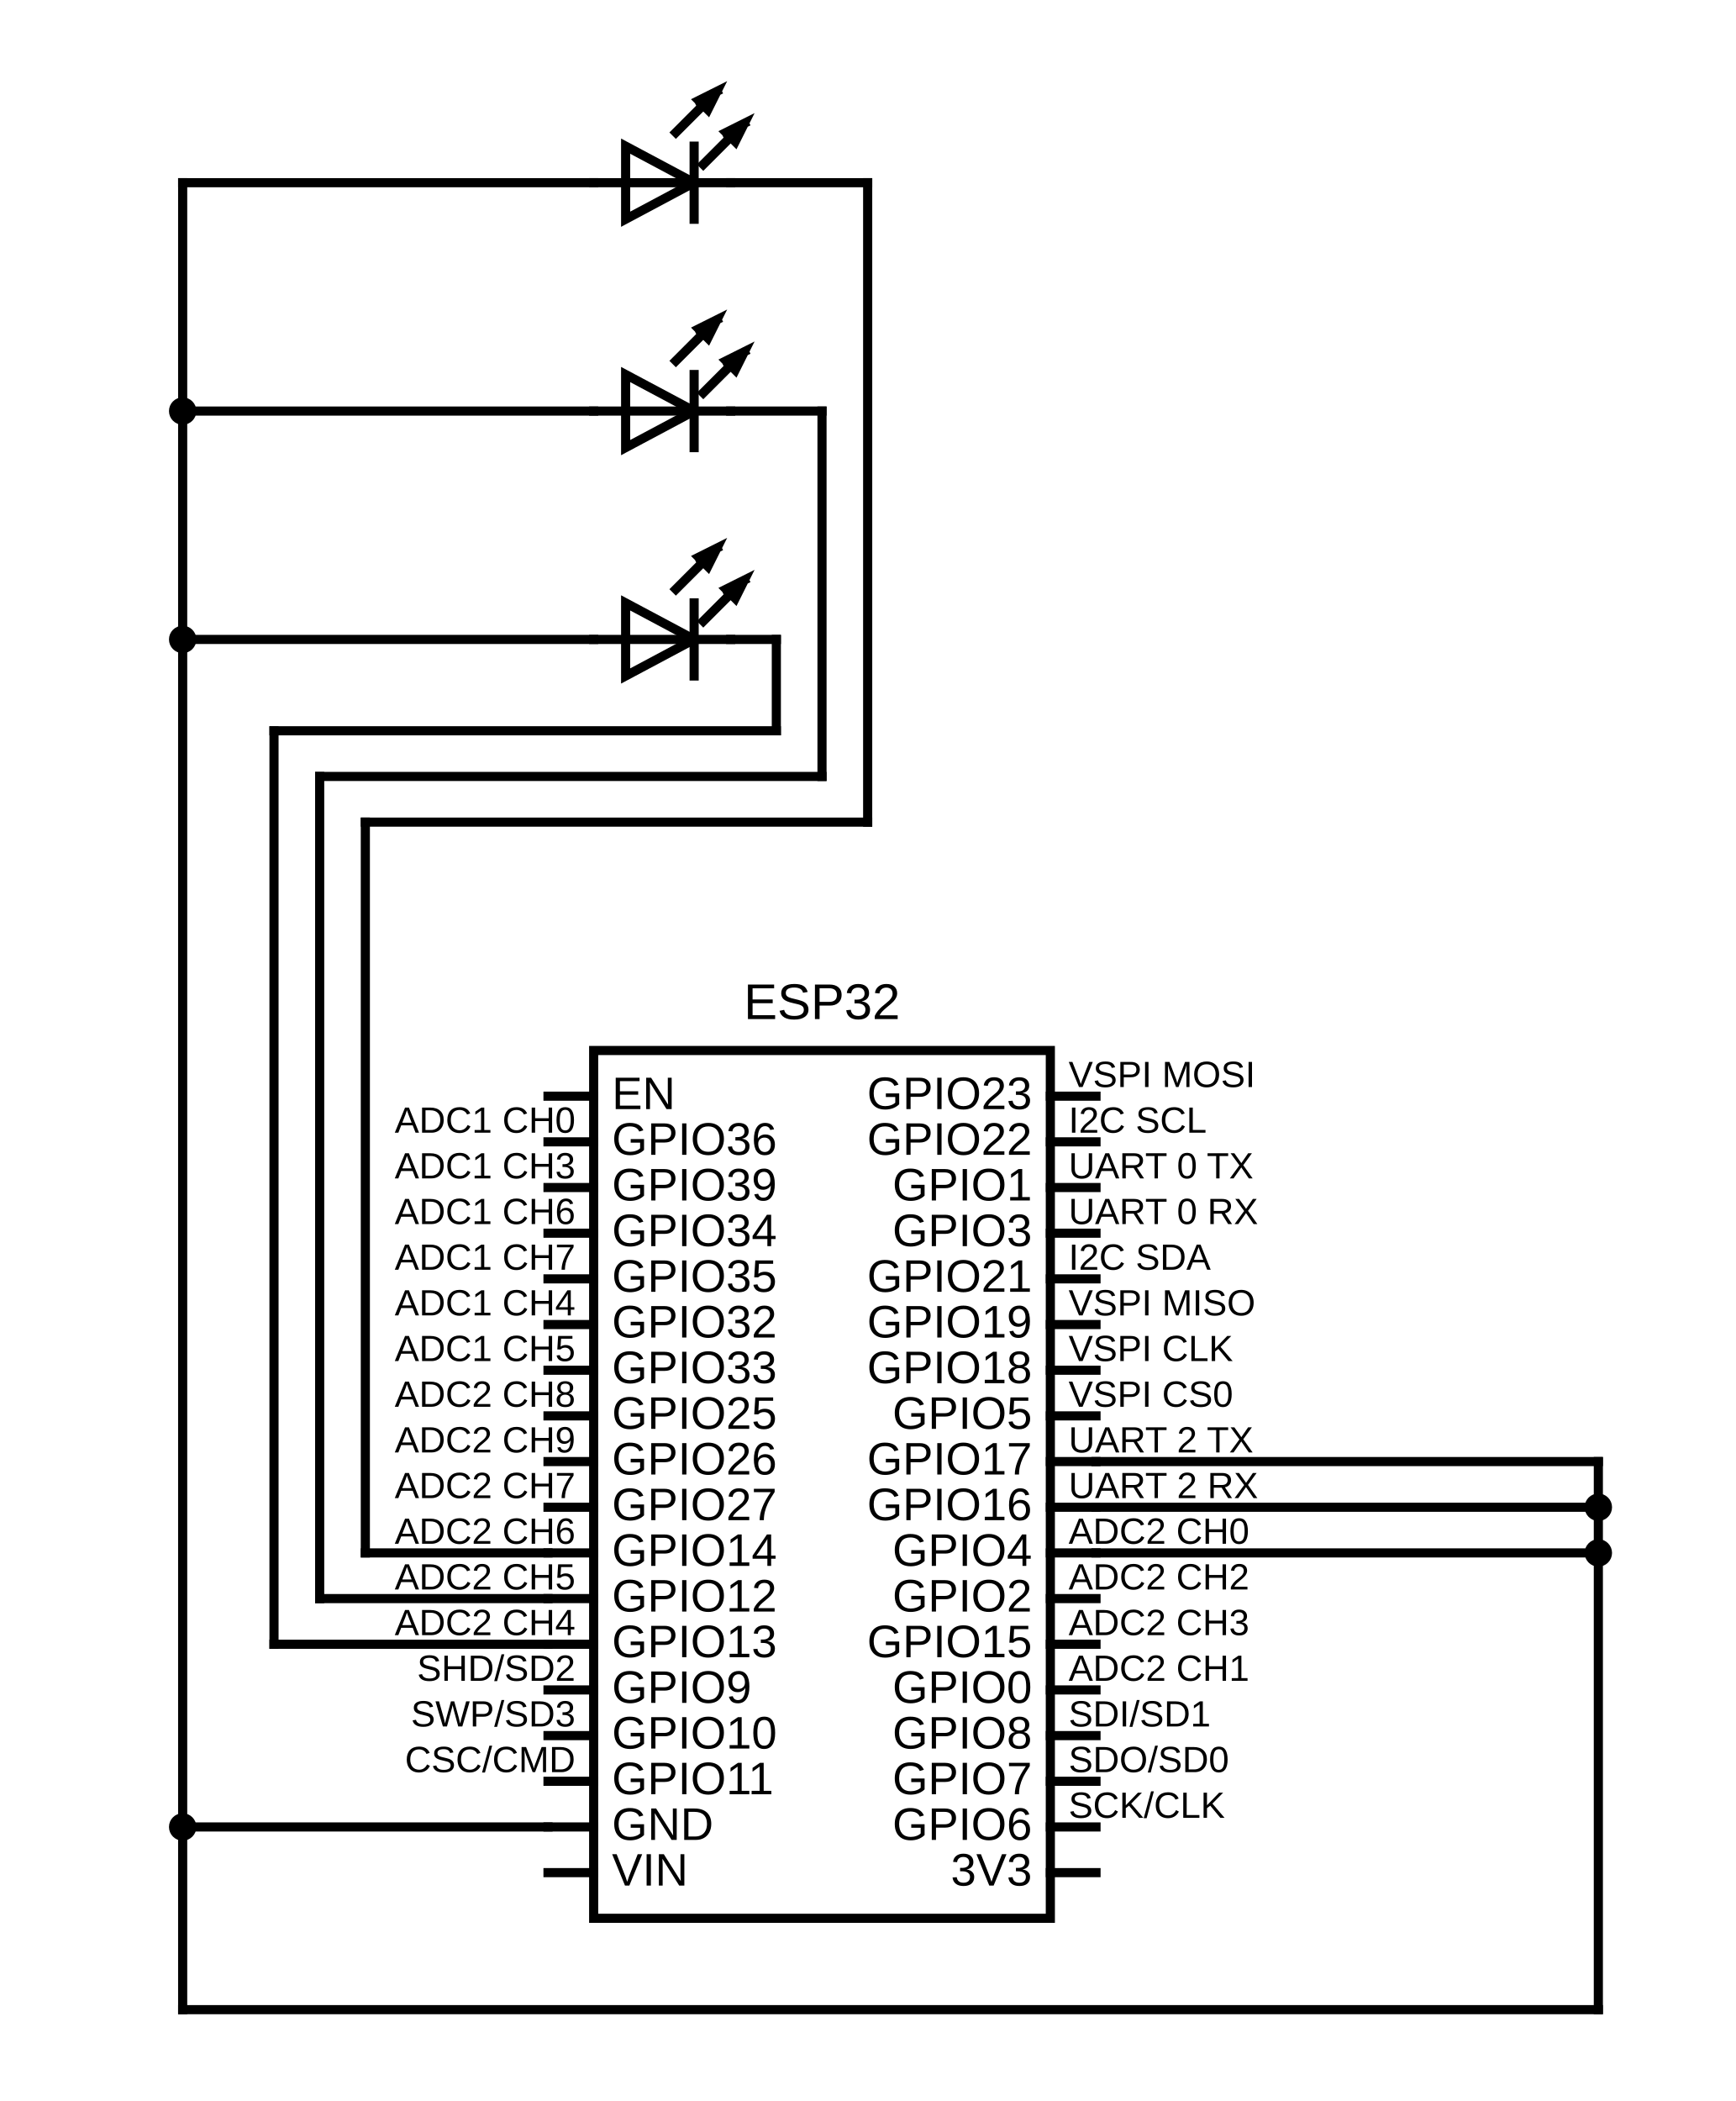
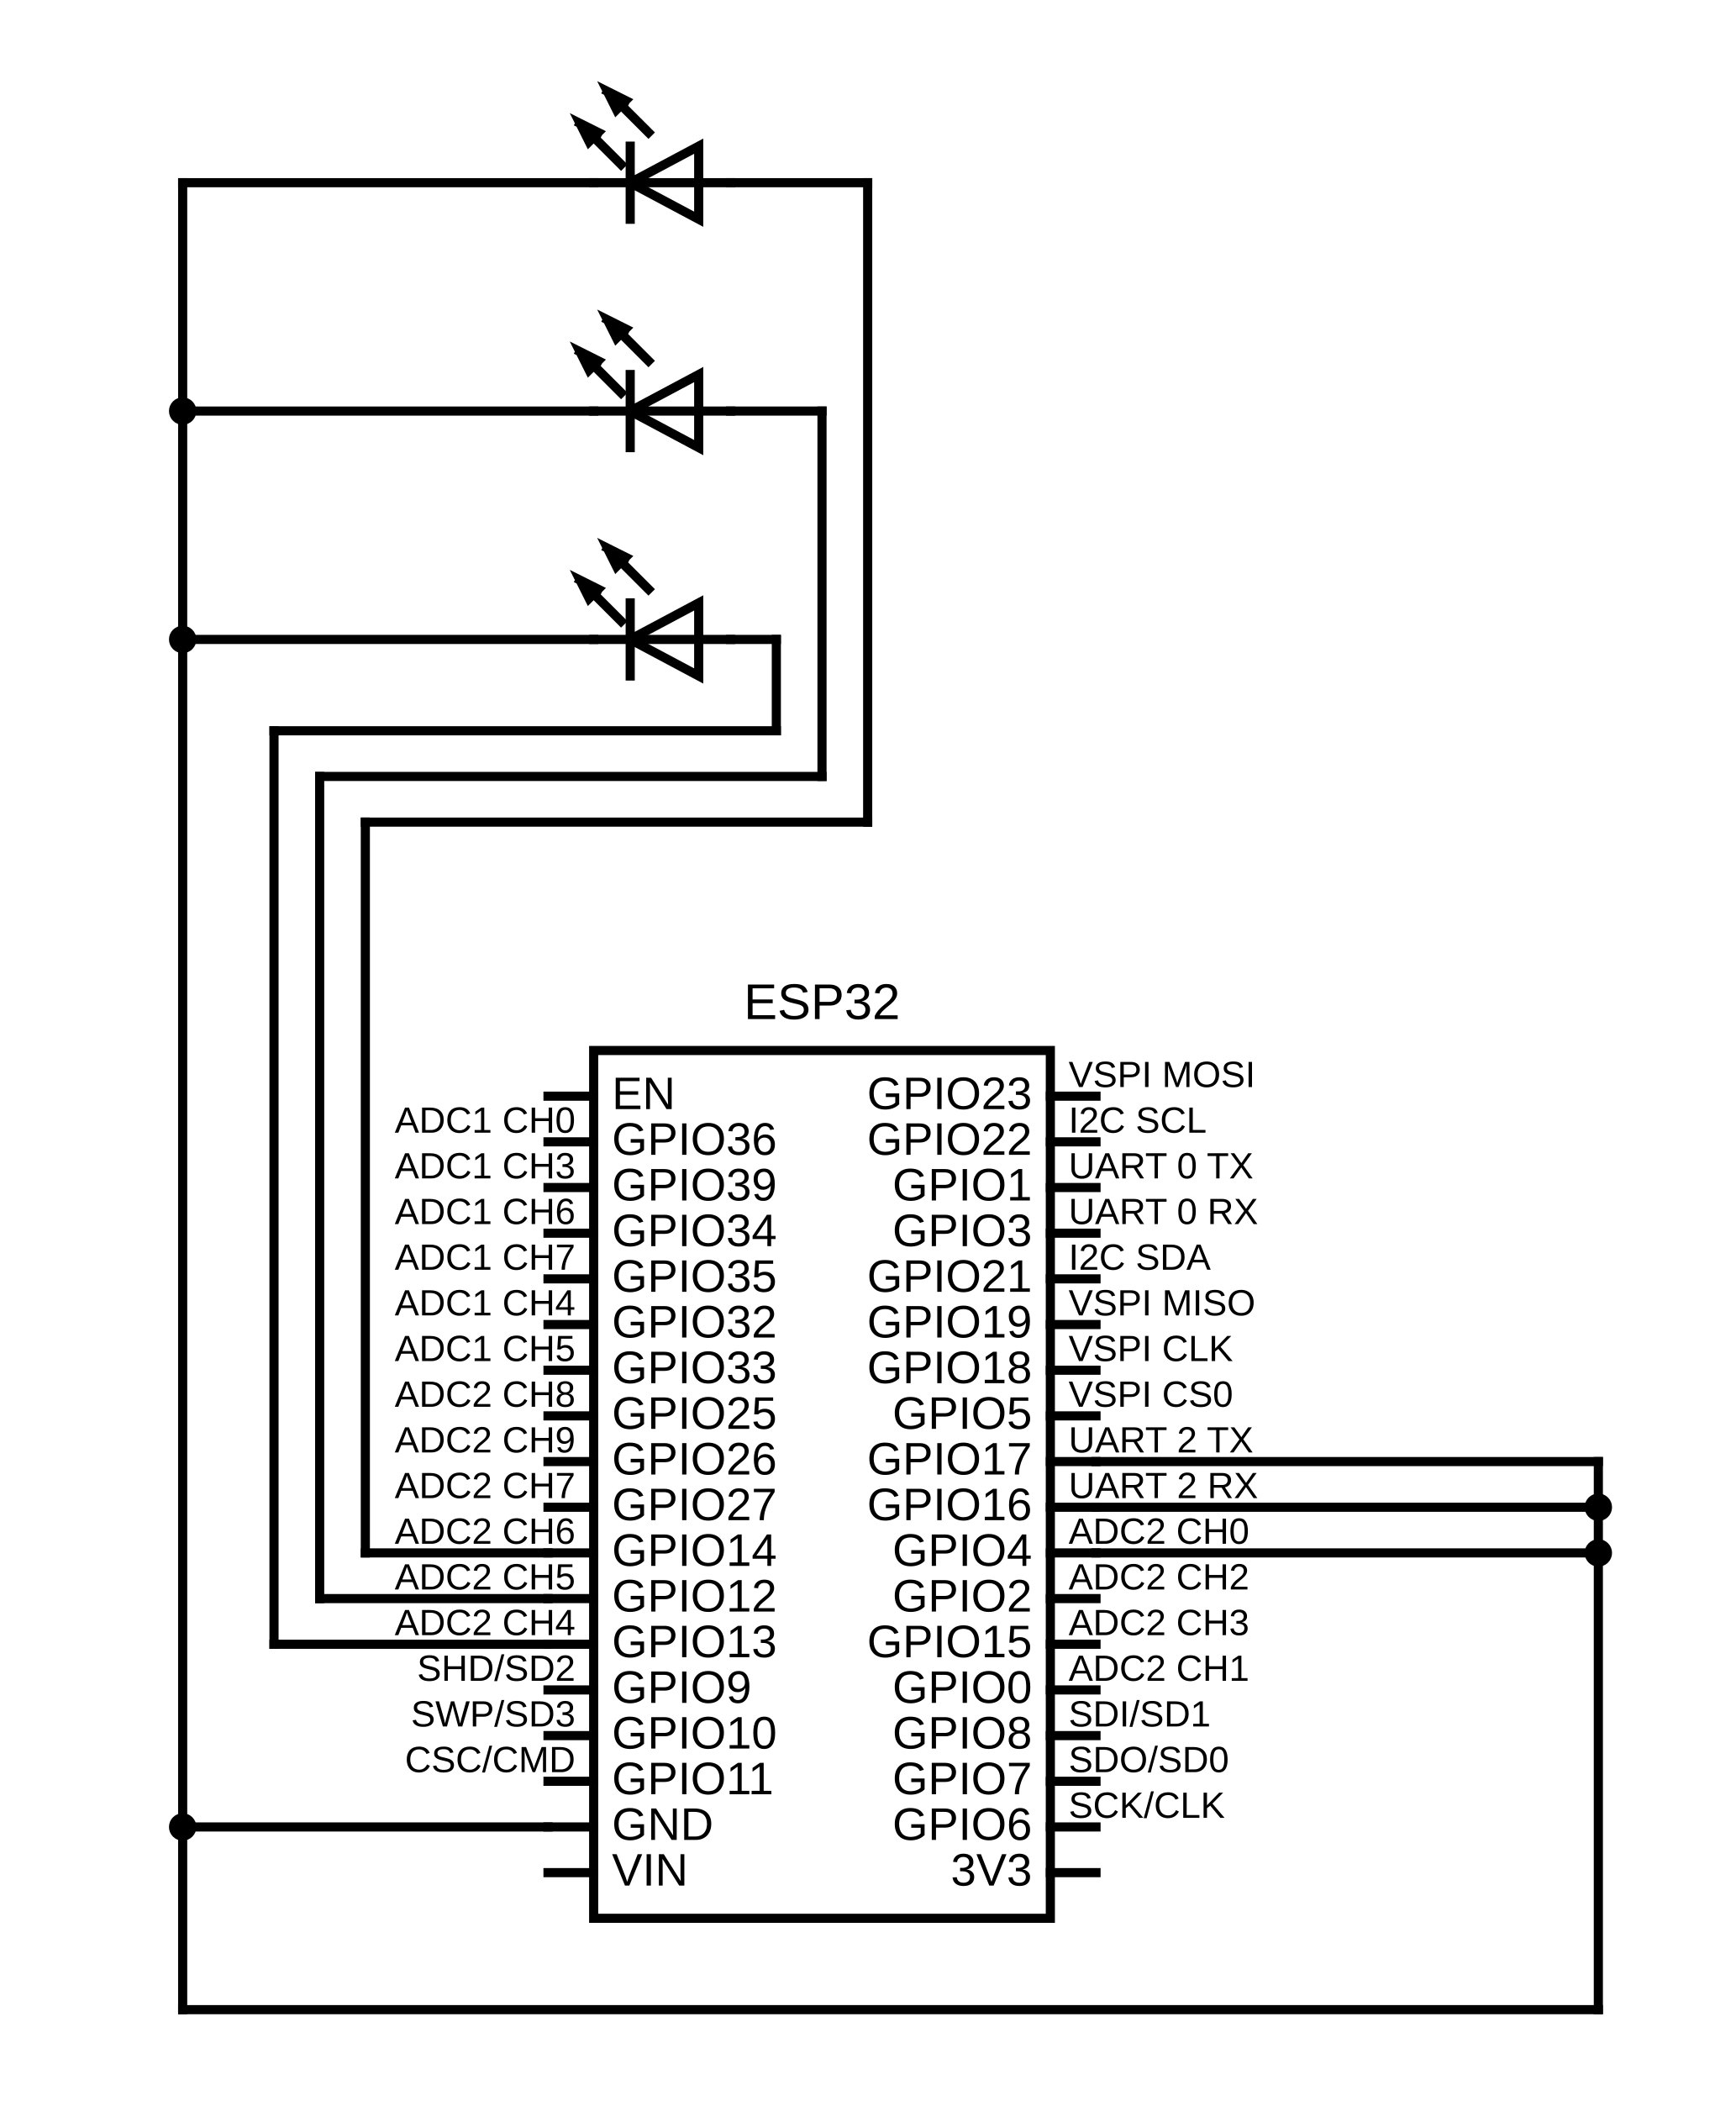
<svg xmlns="http://www.w3.org/2000/svg" version="1.1" width="380" height="460">
+   <line x1="160" y1="40" x2="130" y2="40" style="stroke:rgb(0, 0, 0);stroke-linecap:square;stroke-width:2" />
+   <path d="M 138,40 M 138,32 L 138,48 M 138,40 L 153,48 L 153,32 L 138,40" style="fill-opacity:0;fill:rgb(0, 0, 0);stroke:rgb(0, 0, 0);stroke-linecap:square;stroke-width:2" />
+   <path d="M 140,40 M 142,29 L 134,21 M 133,20 L 137,22 L 135,24 L 133,20 L 137,22" style="fill-opacity:0;fill:rgb(0, 0, 0);stroke:rgb(0, 0, 0);stroke-linecap:square;stroke-width:2" />
+   <path d="M 140,40 M 136,36 L 128,28 M 127,27 L 131,29 L 129,31 L 127,27 L 131,29" style="fill-opacity:0;fill:rgb(0, 0, 0);stroke:rgb(0, 0, 0);stroke-linecap:square;stroke-width:2" />
+   <line x1="160" y1="90" x2="130" y2="90" style="stroke:rgb(0, 0, 0);stroke-linecap:square;stroke-width:2" />
+   <path d="M 138,90 M 138,82 L 138,98 M 138,90 L 153,98 L 153,82 L 138,90" style="fill-opacity:0;fill:rgb(0, 0, 0);stroke:rgb(0, 0, 0);stroke-linecap:square;stroke-width:2" />
+   <path d="M 140,90 M 142,79 L 134,71 M 133,70 L 137,72 L 135,74 L 133,70 L 137,72" style="fill-opacity:0;fill:rgb(0, 0, 0);stroke:rgb(0, 0, 0);stroke-linecap:square;stroke-width:2" />
+   <path d="M 140,90 M 136,86 L 128,78 M 127,77 L 131,79 L 129,81 L 127,77 L 131,79" style="fill-opacity:0;fill:rgb(0, 0, 0);stroke:rgb(0, 0, 0);stroke-linecap:square;stroke-width:2" />
+   <line x1="160" y1="140" x2="130" y2="140" style="stroke:rgb(0, 0, 0);stroke-linecap:square;stroke-width:2" />
+   <path d="M 138,140 M 138,132 L 138,148 M 138,140 L 153,148 L 153,132 L 138,140" style="fill-opacity:0;fill:rgb(0, 0, 0);stroke:rgb(0, 0, 0);stroke-linecap:square;stroke-width:2" />
+   <path d="M 140,140 M 142,129 L 134,121 M 133,120 L 137,122 L 135,124 L 133,120 L 137,122" style="fill-opacity:0;fill:rgb(0, 0, 0);stroke:rgb(0, 0, 0);stroke-linecap:square;stroke-width:2" />
+   <path d="M 140,140 M 136,136 L 128,128 M 127,127 L 131,129 L 129,131 L 127,127 L 131,129" style="fill-opacity:0;fill:rgb(0, 0, 0);stroke:rgb(0, 0, 0);stroke-linecap:square;stroke-width:2" />
  <line x1="160" y1="40" x2="190" y2="40" style="stroke:rgb(0, 0, 0);stroke-linecap:square;stroke-width:2" />
  <line x1="190" y1="40" x2="190" y2="180" style="stroke:rgb(0, 0, 0);stroke-linecap:square;stroke-width:2" />
  <line x1="80" y1="180" x2="190" y2="180" style="stroke:rgb(0, 0, 0);stroke-linecap:square;stroke-width:2" />
  <line x1="160" y1="90" x2="180" y2="90" style="stroke:rgb(0, 0, 0);stroke-linecap:square;stroke-width:2" />
  <line x1="180" y1="90" x2="180" y2="170" style="stroke:rgb(0, 0, 0);stroke-linecap:square;stroke-width:2" />
  <line x1="70" y1="170" x2="180" y2="170" style="stroke:rgb(0, 0, 0);stroke-linecap:square;stroke-width:2" />
  <line x1="160" y1="140" x2="170" y2="140" style="stroke:rgb(0, 0, 0);stroke-linecap:square;stroke-width:2" />
  <line x1="170" y1="140" x2="170" y2="160" style="stroke:rgb(0, 0, 0);stroke-linecap:square;stroke-width:2" />
  <line x1="60" y1="160" x2="170" y2="160" style="stroke:rgb(0, 0, 0);stroke-linecap:square;stroke-width:2" />
  <line x1="60" y1="160" x2="60" y2="360" style="stroke:rgb(0, 0, 0);stroke-linecap:square;stroke-width:2" />
  <line x1="70" y1="170" x2="70" y2="350" style="stroke:rgb(0, 0, 0);stroke-linecap:square;stroke-width:2" />
  <line x1="80" y1="180" x2="80" y2="340" style="stroke:rgb(0, 0, 0);stroke-linecap:square;stroke-width:2" />
  <line x1="80" y1="340" x2="120" y2="340" style="stroke:rgb(0, 0, 0);stroke-linecap:square;stroke-width:2" />
  <line x1="70" y1="350" x2="120" y2="350" style="stroke:rgb(0, 0, 0);stroke-linecap:square;stroke-width:2" />
  <line x1="60" y1="360" x2="120" y2="360" style="stroke:rgb(0, 0, 0);stroke-linecap:square;stroke-width:2" />
-   <line x1="130" y1="40" x2="160" y2="40" style="stroke:rgb(0, 0, 0);stroke-linecap:square;stroke-width:2" />
-   <path d="M 152,40 M 152,32 L 152,48 M 152,40 L 137,48 L 137,32 L 152,40" style="fill-opacity:0;fill:rgb(0, 0, 0);stroke:rgb(0, 0, 0);stroke-linecap:square;stroke-width:2" />
-   <path d="M 150,40 M 148,29 L 156,21 M 157,20 L 153,22 L 155,24 L 157,20 L 153,22" style="fill-opacity:0;fill:rgb(0, 0, 0);stroke:rgb(0, 0, 0);stroke-linecap:square;stroke-width:2" />
-   <path d="M 150,40 M 154,36 L 162,28 M 163,27 L 159,29 L 161,31 L 163,27 L 159,29" style="fill-opacity:0;fill:rgb(0, 0, 0);stroke:rgb(0, 0, 0);stroke-linecap:square;stroke-width:2" />
-   <line x1="130" y1="90" x2="160" y2="90" style="stroke:rgb(0, 0, 0);stroke-linecap:square;stroke-width:2" />
-   <path d="M 152,90 M 152,82 L 152,98 M 152,90 L 137,98 L 137,82 L 152,90" style="fill-opacity:0;fill:rgb(0, 0, 0);stroke:rgb(0, 0, 0);stroke-linecap:square;stroke-width:2" />
-   <path d="M 150,90 M 148,79 L 156,71 M 157,70 L 153,72 L 155,74 L 157,70 L 153,72" style="fill-opacity:0;fill:rgb(0, 0, 0);stroke:rgb(0, 0, 0);stroke-linecap:square;stroke-width:2" />
-   <path d="M 150,90 M 154,86 L 162,78 M 163,77 L 159,79 L 161,81 L 163,77 L 159,79" style="fill-opacity:0;fill:rgb(0, 0, 0);stroke:rgb(0, 0, 0);stroke-linecap:square;stroke-width:2" />
-   <line x1="130" y1="140" x2="160" y2="140" style="stroke:rgb(0, 0, 0);stroke-linecap:square;stroke-width:2" />
-   <path d="M 152,140 M 152,132 L 152,148 M 152,140 L 137,148 L 137,132 L 152,140" style="fill-opacity:0;fill:rgb(0, 0, 0);stroke:rgb(0, 0, 0);stroke-linecap:square;stroke-width:2" />
-   <path d="M 150,140 M 148,129 L 156,121 M 157,120 L 153,122 L 155,124 L 157,120 L 153,122" style="fill-opacity:0;fill:rgb(0, 0, 0);stroke:rgb(0, 0, 0);stroke-linecap:square;stroke-width:2" />
-   <path d="M 150,140 M 154,136 L 162,128 M 163,127 L 159,129 L 161,131 L 163,127 L 159,129" style="fill-opacity:0;fill:rgb(0, 0, 0);stroke:rgb(0, 0, 0);stroke-linecap:square;stroke-width:2" />
  <line x1="40" y1="40" x2="130" y2="40" style="stroke:rgb(0, 0, 0);stroke-linecap:square;stroke-width:2" />
  <line x1="40" y1="90" x2="130" y2="90" style="stroke:rgb(0, 0, 0);stroke-linecap:square;stroke-width:2" />
  <line x1="40" y1="140" x2="130" y2="140" style="stroke:rgb(0, 0, 0);stroke-linecap:square;stroke-width:2" />
  <line x1="40" y1="40" x2="40" y2="140" style="stroke:rgb(0, 0, 0);stroke-linecap:square;stroke-width:2" />
  <line x1="350" y1="320" x2="350" y2="440" style="stroke:rgb(0, 0, 0);stroke-linecap:square;stroke-width:2" />
  <line x1="40" y1="440" x2="350" y2="440" style="stroke:rgb(0, 0, 0);stroke-linecap:square;stroke-width:2" />
  <line x1="40" y1="400" x2="40" y2="440" style="stroke:rgb(0, 0, 0);stroke-linecap:square;stroke-width:2" />
  <line x1="40" y1="140" x2="40" y2="400" style="stroke:rgb(0, 0, 0);stroke-linecap:square;stroke-width:2" />
  <line x1="40" y1="400" x2="120" y2="400" style="stroke:rgb(0, 0, 0);stroke-linecap:square;stroke-width:2" />
  <line x1="240" y1="340" x2="350" y2="340" style="stroke:rgb(0, 0, 0);stroke-linecap:square;stroke-width:2" />
  <line x1="240" y1="330" x2="350" y2="330" style="stroke:rgb(0, 0, 0);stroke-linecap:square;stroke-width:2" />
  <line x1="240" y1="320" x2="350" y2="320" style="stroke:rgb(0, 0, 0);stroke-linecap:square;stroke-width:2" />
  <rect x="130" y="230" width="100" height="190" style="fill-opacity:0;fill:rgb(0, 0, 0);stroke:rgb(0, 0, 0);stroke-width:2" />
  <text x="180" y="220" style="font-family:Arial;font-size:11px;text-anchor:middle" dominant-baseline="middle" transform="rotate(0, 180, 220)">ESP32</text>
  <line x1="120" y1="240" x2="130" y2="240" style="stroke:rgb(0, 0, 0);stroke-linecap:square;stroke-width:2" />
  <text x="134" y="240" style="font-family:Arial;font-size:10px;text-anchor:start" dominant-baseline="middle" transform="rotate(0, 134, 240)">EN</text>
  <text x="126" y="238" style="font-family:Arial;font-size:8px;text-anchor:end" dominant-baseline="baseline" transform="rotate(0, 126, 238)" />
  <line x1="230" y1="240" x2="240" y2="240" style="stroke:rgb(0, 0, 0);stroke-linecap:square;stroke-width:2" />
  <text x="226" y="240" style="font-family:Arial;font-size:10px;text-anchor:end" dominant-baseline="middle" transform="rotate(0, 226, 240)">GPIO23</text>
  <text x="234" y="238" style="font-family:Arial;font-size:8px;text-anchor:start" dominant-baseline="baseline" transform="rotate(0, 234, 238)">VSPI MOSI</text>
  <line x1="120" y1="250" x2="130" y2="250" style="stroke:rgb(0, 0, 0);stroke-linecap:square;stroke-width:2" />
  <text x="134" y="250" style="font-family:Arial;font-size:10px;text-anchor:start" dominant-baseline="middle" transform="rotate(0, 134, 250)">GPIO36</text>
  <text x="126" y="248" style="font-family:Arial;font-size:8px;text-anchor:end" dominant-baseline="baseline" transform="rotate(0, 126, 248)">ADC1 CH0</text>
  <line x1="230" y1="250" x2="240" y2="250" style="stroke:rgb(0, 0, 0);stroke-linecap:square;stroke-width:2" />
  <text x="226" y="250" style="font-family:Arial;font-size:10px;text-anchor:end" dominant-baseline="middle" transform="rotate(0, 226, 250)">GPIO22</text>
  <text x="234" y="248" style="font-family:Arial;font-size:8px;text-anchor:start" dominant-baseline="baseline" transform="rotate(0, 234, 248)">I2C SCL</text>
  <line x1="120" y1="260" x2="130" y2="260" style="stroke:rgb(0, 0, 0);stroke-linecap:square;stroke-width:2" />
  <text x="134" y="260" style="font-family:Arial;font-size:10px;text-anchor:start" dominant-baseline="middle" transform="rotate(0, 134, 260)">GPIO39</text>
  <text x="126" y="258" style="font-family:Arial;font-size:8px;text-anchor:end" dominant-baseline="baseline" transform="rotate(0, 126, 258)">ADC1 CH3</text>
  <line x1="230" y1="260" x2="240" y2="260" style="stroke:rgb(0, 0, 0);stroke-linecap:square;stroke-width:2" />
  <text x="226" y="260" style="font-family:Arial;font-size:10px;text-anchor:end" dominant-baseline="middle" transform="rotate(0, 226, 260)">GPIO1</text>
  <text x="234" y="258" style="font-family:Arial;font-size:8px;text-anchor:start" dominant-baseline="baseline" transform="rotate(0, 234, 258)">UART 0 TX</text>
  <line x1="120" y1="270" x2="130" y2="270" style="stroke:rgb(0, 0, 0);stroke-linecap:square;stroke-width:2" />
  <text x="134" y="270" style="font-family:Arial;font-size:10px;text-anchor:start" dominant-baseline="middle" transform="rotate(0, 134, 270)">GPIO34</text>
  <text x="126" y="268" style="font-family:Arial;font-size:8px;text-anchor:end" dominant-baseline="baseline" transform="rotate(0, 126, 268)">ADC1 CH6</text>
  <line x1="230" y1="270" x2="240" y2="270" style="stroke:rgb(0, 0, 0);stroke-linecap:square;stroke-width:2" />
  <text x="226" y="270" style="font-family:Arial;font-size:10px;text-anchor:end" dominant-baseline="middle" transform="rotate(0, 226, 270)">GPIO3</text>
  <text x="234" y="268" style="font-family:Arial;font-size:8px;text-anchor:start" dominant-baseline="baseline" transform="rotate(0, 234, 268)">UART 0 RX</text>
  <line x1="120" y1="280" x2="130" y2="280" style="stroke:rgb(0, 0, 0);stroke-linecap:square;stroke-width:2" />
  <text x="134" y="280" style="font-family:Arial;font-size:10px;text-anchor:start" dominant-baseline="middle" transform="rotate(0, 134, 280)">GPIO35</text>
  <text x="126" y="278" style="font-family:Arial;font-size:8px;text-anchor:end" dominant-baseline="baseline" transform="rotate(0, 126, 278)">ADC1 CH7</text>
  <line x1="230" y1="280" x2="240" y2="280" style="stroke:rgb(0, 0, 0);stroke-linecap:square;stroke-width:2" />
  <text x="226" y="280" style="font-family:Arial;font-size:10px;text-anchor:end" dominant-baseline="middle" transform="rotate(0, 226, 280)">GPIO21</text>
  <text x="234" y="278" style="font-family:Arial;font-size:8px;text-anchor:start" dominant-baseline="baseline" transform="rotate(0, 234, 278)">I2C SDA</text>
  <line x1="120" y1="290" x2="130" y2="290" style="stroke:rgb(0, 0, 0);stroke-linecap:square;stroke-width:2" />
  <text x="134" y="290" style="font-family:Arial;font-size:10px;text-anchor:start" dominant-baseline="middle" transform="rotate(0, 134, 290)">GPIO32</text>
  <text x="126" y="288" style="font-family:Arial;font-size:8px;text-anchor:end" dominant-baseline="baseline" transform="rotate(0, 126, 288)">ADC1 CH4</text>
  <line x1="230" y1="290" x2="240" y2="290" style="stroke:rgb(0, 0, 0);stroke-linecap:square;stroke-width:2" />
  <text x="226" y="290" style="font-family:Arial;font-size:10px;text-anchor:end" dominant-baseline="middle" transform="rotate(0, 226, 290)">GPIO19</text>
  <text x="234" y="288" style="font-family:Arial;font-size:8px;text-anchor:start" dominant-baseline="baseline" transform="rotate(0, 234, 288)">VSPI MISO</text>
  <line x1="120" y1="300" x2="130" y2="300" style="stroke:rgb(0, 0, 0);stroke-linecap:square;stroke-width:2" />
  <text x="134" y="300" style="font-family:Arial;font-size:10px;text-anchor:start" dominant-baseline="middle" transform="rotate(0, 134, 300)">GPIO33</text>
  <text x="126" y="298" style="font-family:Arial;font-size:8px;text-anchor:end" dominant-baseline="baseline" transform="rotate(0, 126, 298)">ADC1 CH5</text>
  <line x1="230" y1="300" x2="240" y2="300" style="stroke:rgb(0, 0, 0);stroke-linecap:square;stroke-width:2" />
  <text x="226" y="300" style="font-family:Arial;font-size:10px;text-anchor:end" dominant-baseline="middle" transform="rotate(0, 226, 300)">GPIO18</text>
  <text x="234" y="298" style="font-family:Arial;font-size:8px;text-anchor:start" dominant-baseline="baseline" transform="rotate(0, 234, 298)">VSPI CLK</text>
  <line x1="120" y1="310" x2="130" y2="310" style="stroke:rgb(0, 0, 0);stroke-linecap:square;stroke-width:2" />
  <text x="134" y="310" style="font-family:Arial;font-size:10px;text-anchor:start" dominant-baseline="middle" transform="rotate(0, 134, 310)">GPIO25</text>
  <text x="126" y="308" style="font-family:Arial;font-size:8px;text-anchor:end" dominant-baseline="baseline" transform="rotate(0, 126, 308)">ADC2 CH8</text>
  <line x1="230" y1="310" x2="240" y2="310" style="stroke:rgb(0, 0, 0);stroke-linecap:square;stroke-width:2" />
  <text x="226" y="310" style="font-family:Arial;font-size:10px;text-anchor:end" dominant-baseline="middle" transform="rotate(0, 226, 310)">GPIO5</text>
  <text x="234" y="308" style="font-family:Arial;font-size:8px;text-anchor:start" dominant-baseline="baseline" transform="rotate(0, 234, 308)">VSPI CS0</text>
  <line x1="120" y1="320" x2="130" y2="320" style="stroke:rgb(0, 0, 0);stroke-linecap:square;stroke-width:2" />
  <text x="134" y="320" style="font-family:Arial;font-size:10px;text-anchor:start" dominant-baseline="middle" transform="rotate(0, 134, 320)">GPIO26</text>
  <text x="126" y="318" style="font-family:Arial;font-size:8px;text-anchor:end" dominant-baseline="baseline" transform="rotate(0, 126, 318)">ADC2 CH9</text>
  <line x1="230" y1="320" x2="240" y2="320" style="stroke:rgb(0, 0, 0);stroke-linecap:square;stroke-width:2" />
  <text x="226" y="320" style="font-family:Arial;font-size:10px;text-anchor:end" dominant-baseline="middle" transform="rotate(0, 226, 320)">GPIO17</text>
  <text x="234" y="318" style="font-family:Arial;font-size:8px;text-anchor:start" dominant-baseline="baseline" transform="rotate(0, 234, 318)">UART 2 TX</text>
  <line x1="120" y1="330" x2="130" y2="330" style="stroke:rgb(0, 0, 0);stroke-linecap:square;stroke-width:2" />
  <text x="134" y="330" style="font-family:Arial;font-size:10px;text-anchor:start" dominant-baseline="middle" transform="rotate(0, 134, 330)">GPIO27</text>
  <text x="126" y="328" style="font-family:Arial;font-size:8px;text-anchor:end" dominant-baseline="baseline" transform="rotate(0, 126, 328)">ADC2 CH7</text>
  <line x1="230" y1="330" x2="240" y2="330" style="stroke:rgb(0, 0, 0);stroke-linecap:square;stroke-width:2" />
  <text x="226" y="330" style="font-family:Arial;font-size:10px;text-anchor:end" dominant-baseline="middle" transform="rotate(0, 226, 330)">GPIO16</text>
  <text x="234" y="328" style="font-family:Arial;font-size:8px;text-anchor:start" dominant-baseline="baseline" transform="rotate(0, 234, 328)">UART 2 RX</text>
  <line x1="120" y1="340" x2="130" y2="340" style="stroke:rgb(0, 0, 0);stroke-linecap:square;stroke-width:2" />
  <text x="134" y="340" style="font-family:Arial;font-size:10px;text-anchor:start" dominant-baseline="middle" transform="rotate(0, 134, 340)">GPIO14</text>
  <text x="126" y="338" style="font-family:Arial;font-size:8px;text-anchor:end" dominant-baseline="baseline" transform="rotate(0, 126, 338)">ADC2 CH6</text>
  <line x1="230" y1="340" x2="240" y2="340" style="stroke:rgb(0, 0, 0);stroke-linecap:square;stroke-width:2" />
  <text x="226" y="340" style="font-family:Arial;font-size:10px;text-anchor:end" dominant-baseline="middle" transform="rotate(0, 226, 340)">GPIO4</text>
  <text x="234" y="338" style="font-family:Arial;font-size:8px;text-anchor:start" dominant-baseline="baseline" transform="rotate(0, 234, 338)">ADC2 CH0</text>
  <line x1="120" y1="350" x2="130" y2="350" style="stroke:rgb(0, 0, 0);stroke-linecap:square;stroke-width:2" />
  <text x="134" y="350" style="font-family:Arial;font-size:10px;text-anchor:start" dominant-baseline="middle" transform="rotate(0, 134, 350)">GPIO12</text>
  <text x="126" y="348" style="font-family:Arial;font-size:8px;text-anchor:end" dominant-baseline="baseline" transform="rotate(0, 126, 348)">ADC2 CH5</text>
  <line x1="230" y1="350" x2="240" y2="350" style="stroke:rgb(0, 0, 0);stroke-linecap:square;stroke-width:2" />
  <text x="226" y="350" style="font-family:Arial;font-size:10px;text-anchor:end" dominant-baseline="middle" transform="rotate(0, 226, 350)">GPIO2</text>
  <text x="234" y="348" style="font-family:Arial;font-size:8px;text-anchor:start" dominant-baseline="baseline" transform="rotate(0, 234, 348)">ADC2 CH2</text>
  <line x1="120" y1="360" x2="130" y2="360" style="stroke:rgb(0, 0, 0);stroke-linecap:square;stroke-width:2" />
  <text x="134" y="360" style="font-family:Arial;font-size:10px;text-anchor:start" dominant-baseline="middle" transform="rotate(0, 134, 360)">GPIO13</text>
  <text x="126" y="358" style="font-family:Arial;font-size:8px;text-anchor:end" dominant-baseline="baseline" transform="rotate(0, 126, 358)">ADC2 CH4</text>
  <line x1="230" y1="360" x2="240" y2="360" style="stroke:rgb(0, 0, 0);stroke-linecap:square;stroke-width:2" />
  <text x="226" y="360" style="font-family:Arial;font-size:10px;text-anchor:end" dominant-baseline="middle" transform="rotate(0, 226, 360)">GPIO15</text>
  <text x="234" y="358" style="font-family:Arial;font-size:8px;text-anchor:start" dominant-baseline="baseline" transform="rotate(0, 234, 358)">ADC2 CH3</text>
  <line x1="120" y1="370" x2="130" y2="370" style="stroke:rgb(0, 0, 0);stroke-linecap:square;stroke-width:2" />
  <text x="134" y="370" style="font-family:Arial;font-size:10px;text-anchor:start" dominant-baseline="middle" transform="rotate(0, 134, 370)">GPIO9</text>
  <text x="126" y="368" style="font-family:Arial;font-size:8px;text-anchor:end" dominant-baseline="baseline" transform="rotate(0, 126, 368)">SHD/SD2</text>
  <line x1="230" y1="370" x2="240" y2="370" style="stroke:rgb(0, 0, 0);stroke-linecap:square;stroke-width:2" />
  <text x="226" y="370" style="font-family:Arial;font-size:10px;text-anchor:end" dominant-baseline="middle" transform="rotate(0, 226, 370)">GPIO0</text>
  <text x="234" y="368" style="font-family:Arial;font-size:8px;text-anchor:start" dominant-baseline="baseline" transform="rotate(0, 234, 368)">ADC2 CH1</text>
  <line x1="120" y1="380" x2="130" y2="380" style="stroke:rgb(0, 0, 0);stroke-linecap:square;stroke-width:2" />
  <text x="134" y="380" style="font-family:Arial;font-size:10px;text-anchor:start" dominant-baseline="middle" transform="rotate(0, 134, 380)">GPIO10</text>
  <text x="126" y="378" style="font-family:Arial;font-size:8px;text-anchor:end" dominant-baseline="baseline" transform="rotate(0, 126, 378)">SWP/SD3</text>
  <line x1="230" y1="380" x2="240" y2="380" style="stroke:rgb(0, 0, 0);stroke-linecap:square;stroke-width:2" />
  <text x="226" y="380" style="font-family:Arial;font-size:10px;text-anchor:end" dominant-baseline="middle" transform="rotate(0, 226, 380)">GPIO8</text>
  <text x="234" y="378" style="font-family:Arial;font-size:8px;text-anchor:start" dominant-baseline="baseline" transform="rotate(0, 234, 378)">SDI/SD1</text>
  <line x1="120" y1="390" x2="130" y2="390" style="stroke:rgb(0, 0, 0);stroke-linecap:square;stroke-width:2" />
  <text x="134" y="390" style="font-family:Arial;font-size:10px;text-anchor:start" dominant-baseline="middle" transform="rotate(0, 134, 390)">GPIO11</text>
  <text x="126" y="388" style="font-family:Arial;font-size:8px;text-anchor:end" dominant-baseline="baseline" transform="rotate(0, 126, 388)">CSC/CMD</text>
  <line x1="230" y1="390" x2="240" y2="390" style="stroke:rgb(0, 0, 0);stroke-linecap:square;stroke-width:2" />
  <text x="226" y="390" style="font-family:Arial;font-size:10px;text-anchor:end" dominant-baseline="middle" transform="rotate(0, 226, 390)">GPIO7</text>
  <text x="234" y="388" style="font-family:Arial;font-size:8px;text-anchor:start" dominant-baseline="baseline" transform="rotate(0, 234, 388)">SDO/SD0</text>
  <line x1="120" y1="400" x2="130" y2="400" style="stroke:rgb(0, 0, 0);stroke-linecap:square;stroke-width:2" />
  <text x="134" y="400" style="font-family:Arial;font-size:10px;text-anchor:start" dominant-baseline="middle" transform="rotate(0, 134, 400)">GND</text>
  <text x="126" y="398" style="font-family:Arial;font-size:8px;text-anchor:end" dominant-baseline="baseline" transform="rotate(0, 126, 398)" />
  <line x1="230" y1="400" x2="240" y2="400" style="stroke:rgb(0, 0, 0);stroke-linecap:square;stroke-width:2" />
  <text x="226" y="400" style="font-family:Arial;font-size:10px;text-anchor:end" dominant-baseline="middle" transform="rotate(0, 226, 400)">GPIO6</text>
  <text x="234" y="398" style="font-family:Arial;font-size:8px;text-anchor:start" dominant-baseline="baseline" transform="rotate(0, 234, 398)">SCK/CLK</text>
  <line x1="120" y1="410" x2="130" y2="410" style="stroke:rgb(0, 0, 0);stroke-linecap:square;stroke-width:2" />
  <text x="134" y="410" style="font-family:Arial;font-size:10px;text-anchor:start" dominant-baseline="middle" transform="rotate(0, 134, 410)">VIN</text>
  <text x="126" y="408" style="font-family:Arial;font-size:8px;text-anchor:end" dominant-baseline="baseline" transform="rotate(0, 126, 408)" />
  <line x1="230" y1="410" x2="240" y2="410" style="stroke:rgb(0, 0, 0);stroke-linecap:square;stroke-width:2" />
  <text x="226" y="410" style="font-family:Arial;font-size:10px;text-anchor:end" dominant-baseline="middle" transform="rotate(0, 226, 410)">3V3</text>
  <text x="234" y="408" style="font-family:Arial;font-size:8px;text-anchor:start" dominant-baseline="baseline" transform="rotate(0, 234, 408)" />
  <ellipse cx="40" cy="90" rx="2" ry="2" style="fill-opacity:1;fill:rgb(0, 0, 0);stroke:rgb(0, 0, 0);stroke-width:2" />
  <ellipse cx="40" cy="140" rx="2" ry="2" style="fill-opacity:1;fill:rgb(0, 0, 0);stroke:rgb(0, 0, 0);stroke-width:2" />
  <ellipse cx="350" cy="330" rx="2" ry="2" style="fill-opacity:1;fill:rgb(0, 0, 0);stroke:rgb(0, 0, 0);stroke-width:2" />
  <ellipse cx="350" cy="340" rx="2" ry="2" style="fill-opacity:1;fill:rgb(0, 0, 0);stroke:rgb(0, 0, 0);stroke-width:2" />
  <ellipse cx="40" cy="400" rx="2" ry="2" style="fill-opacity:1;fill:rgb(0, 0, 0);stroke:rgb(0, 0, 0);stroke-width:2" />
</svg>
